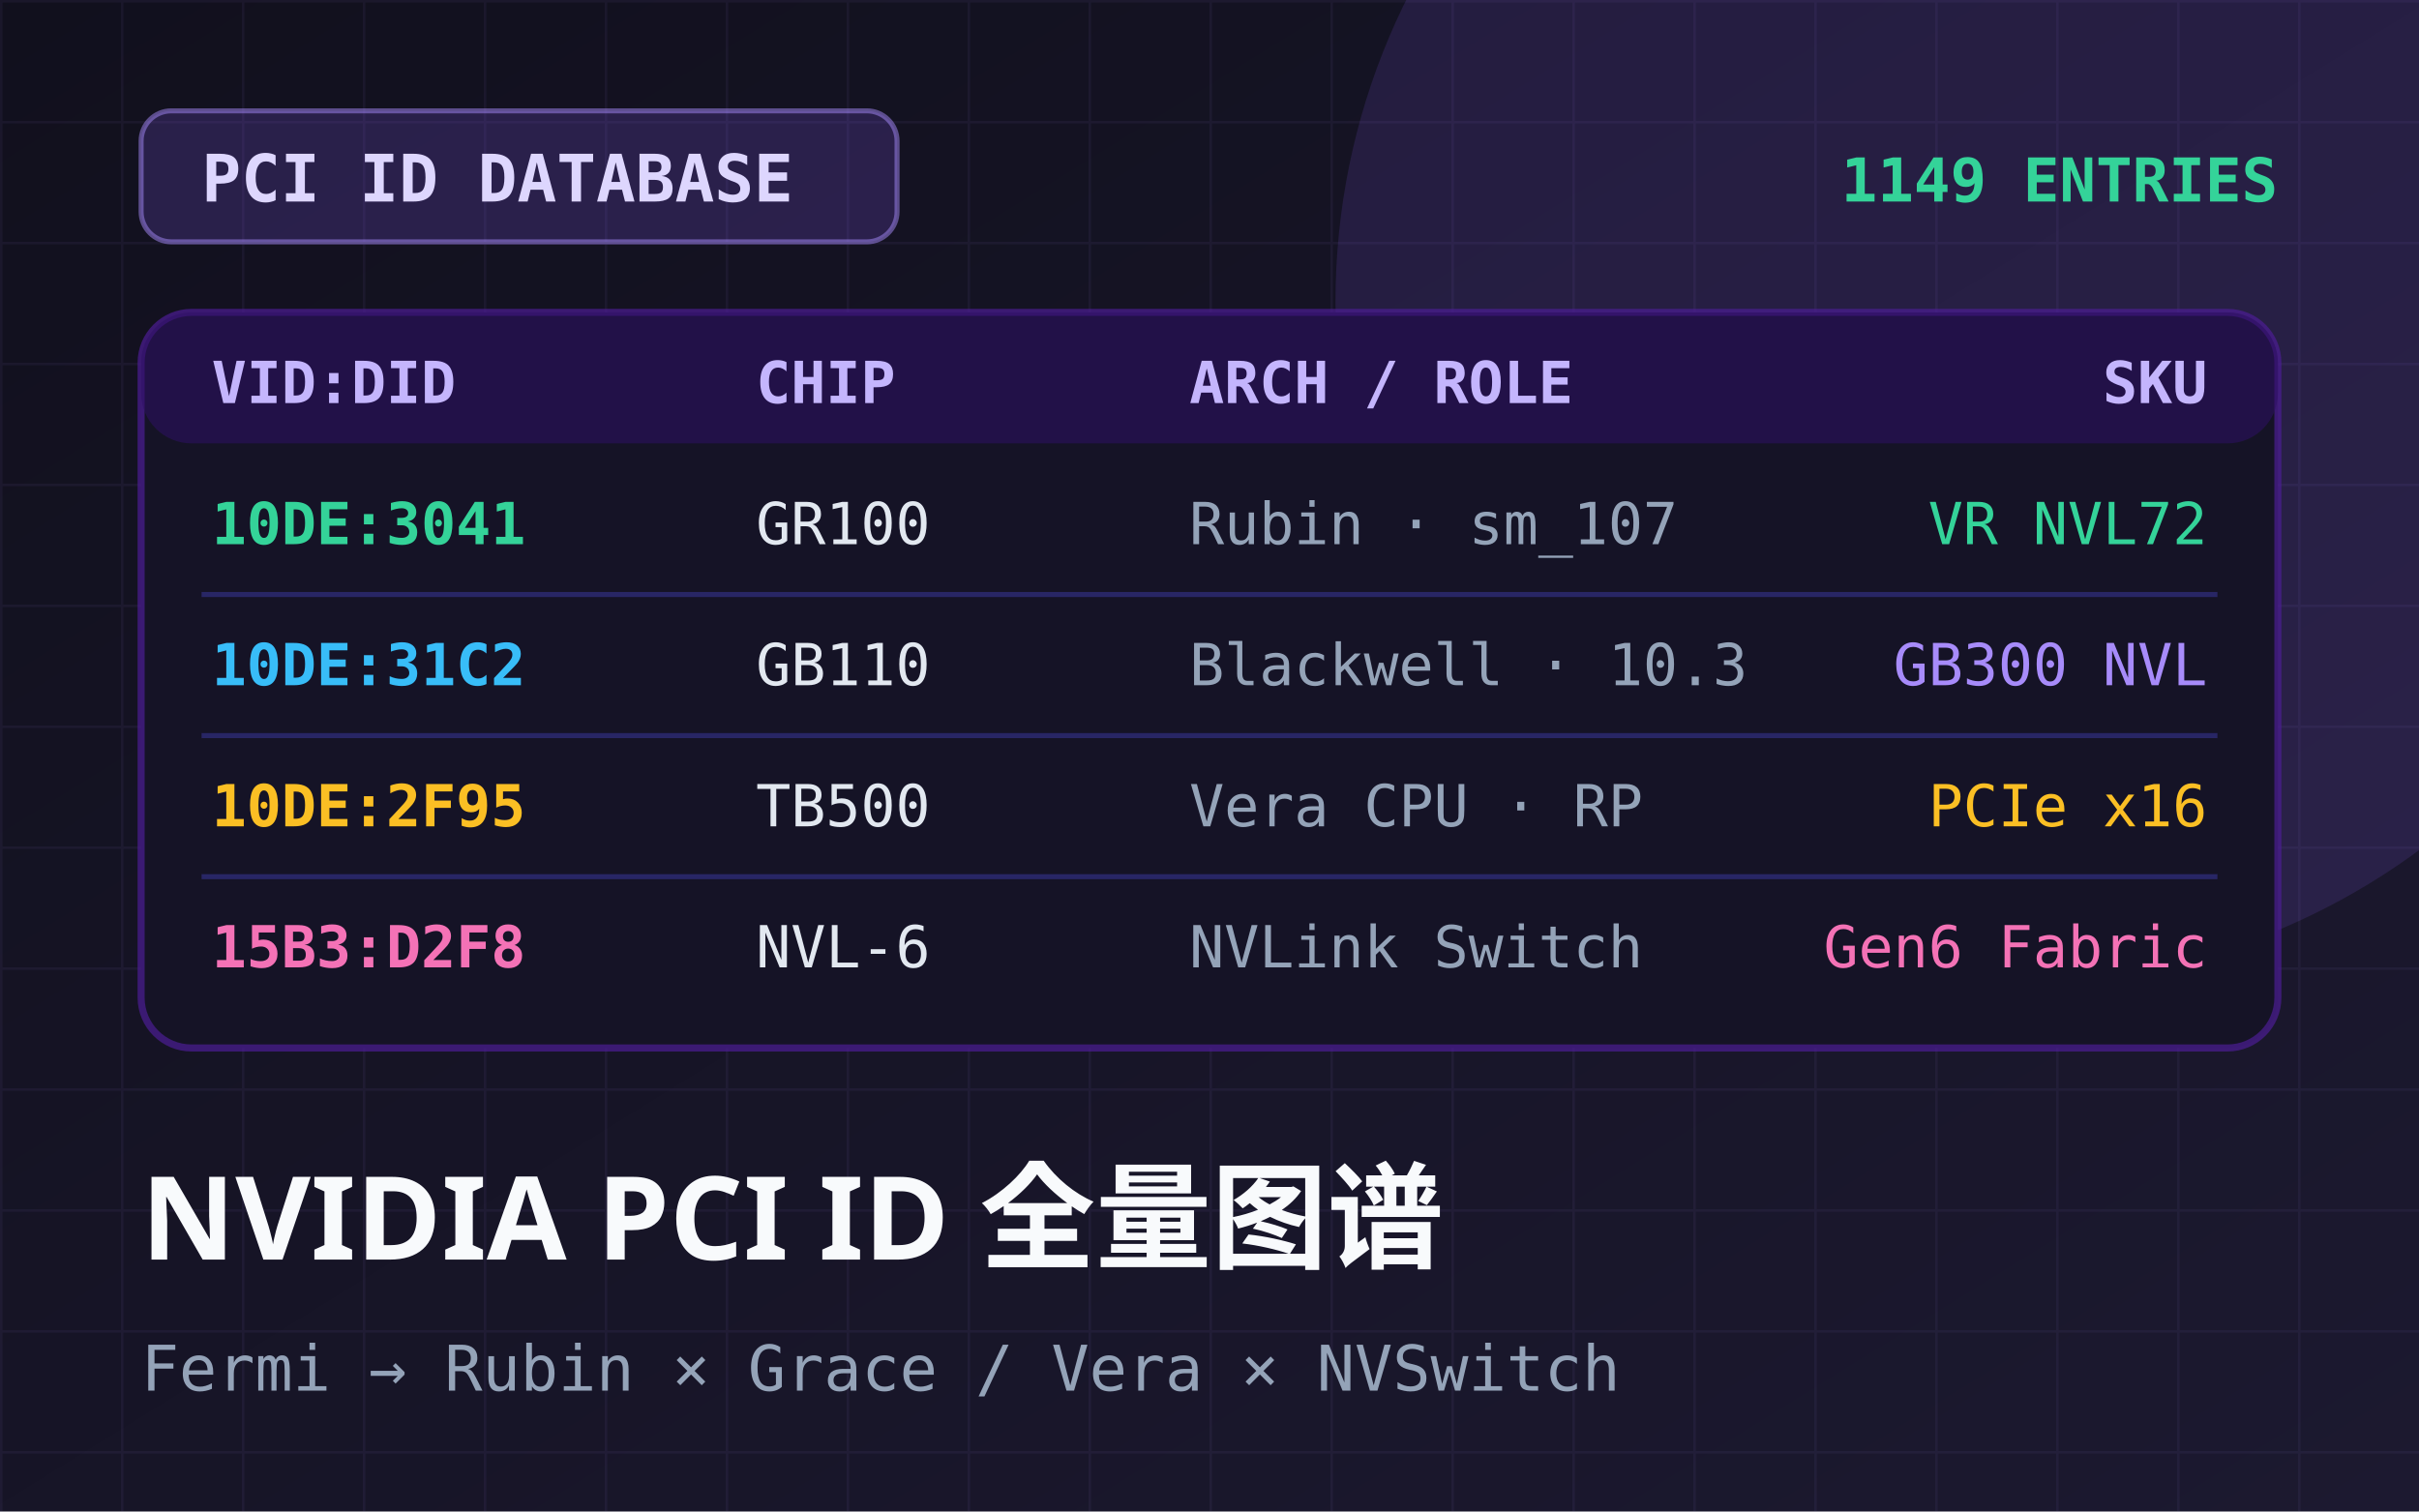
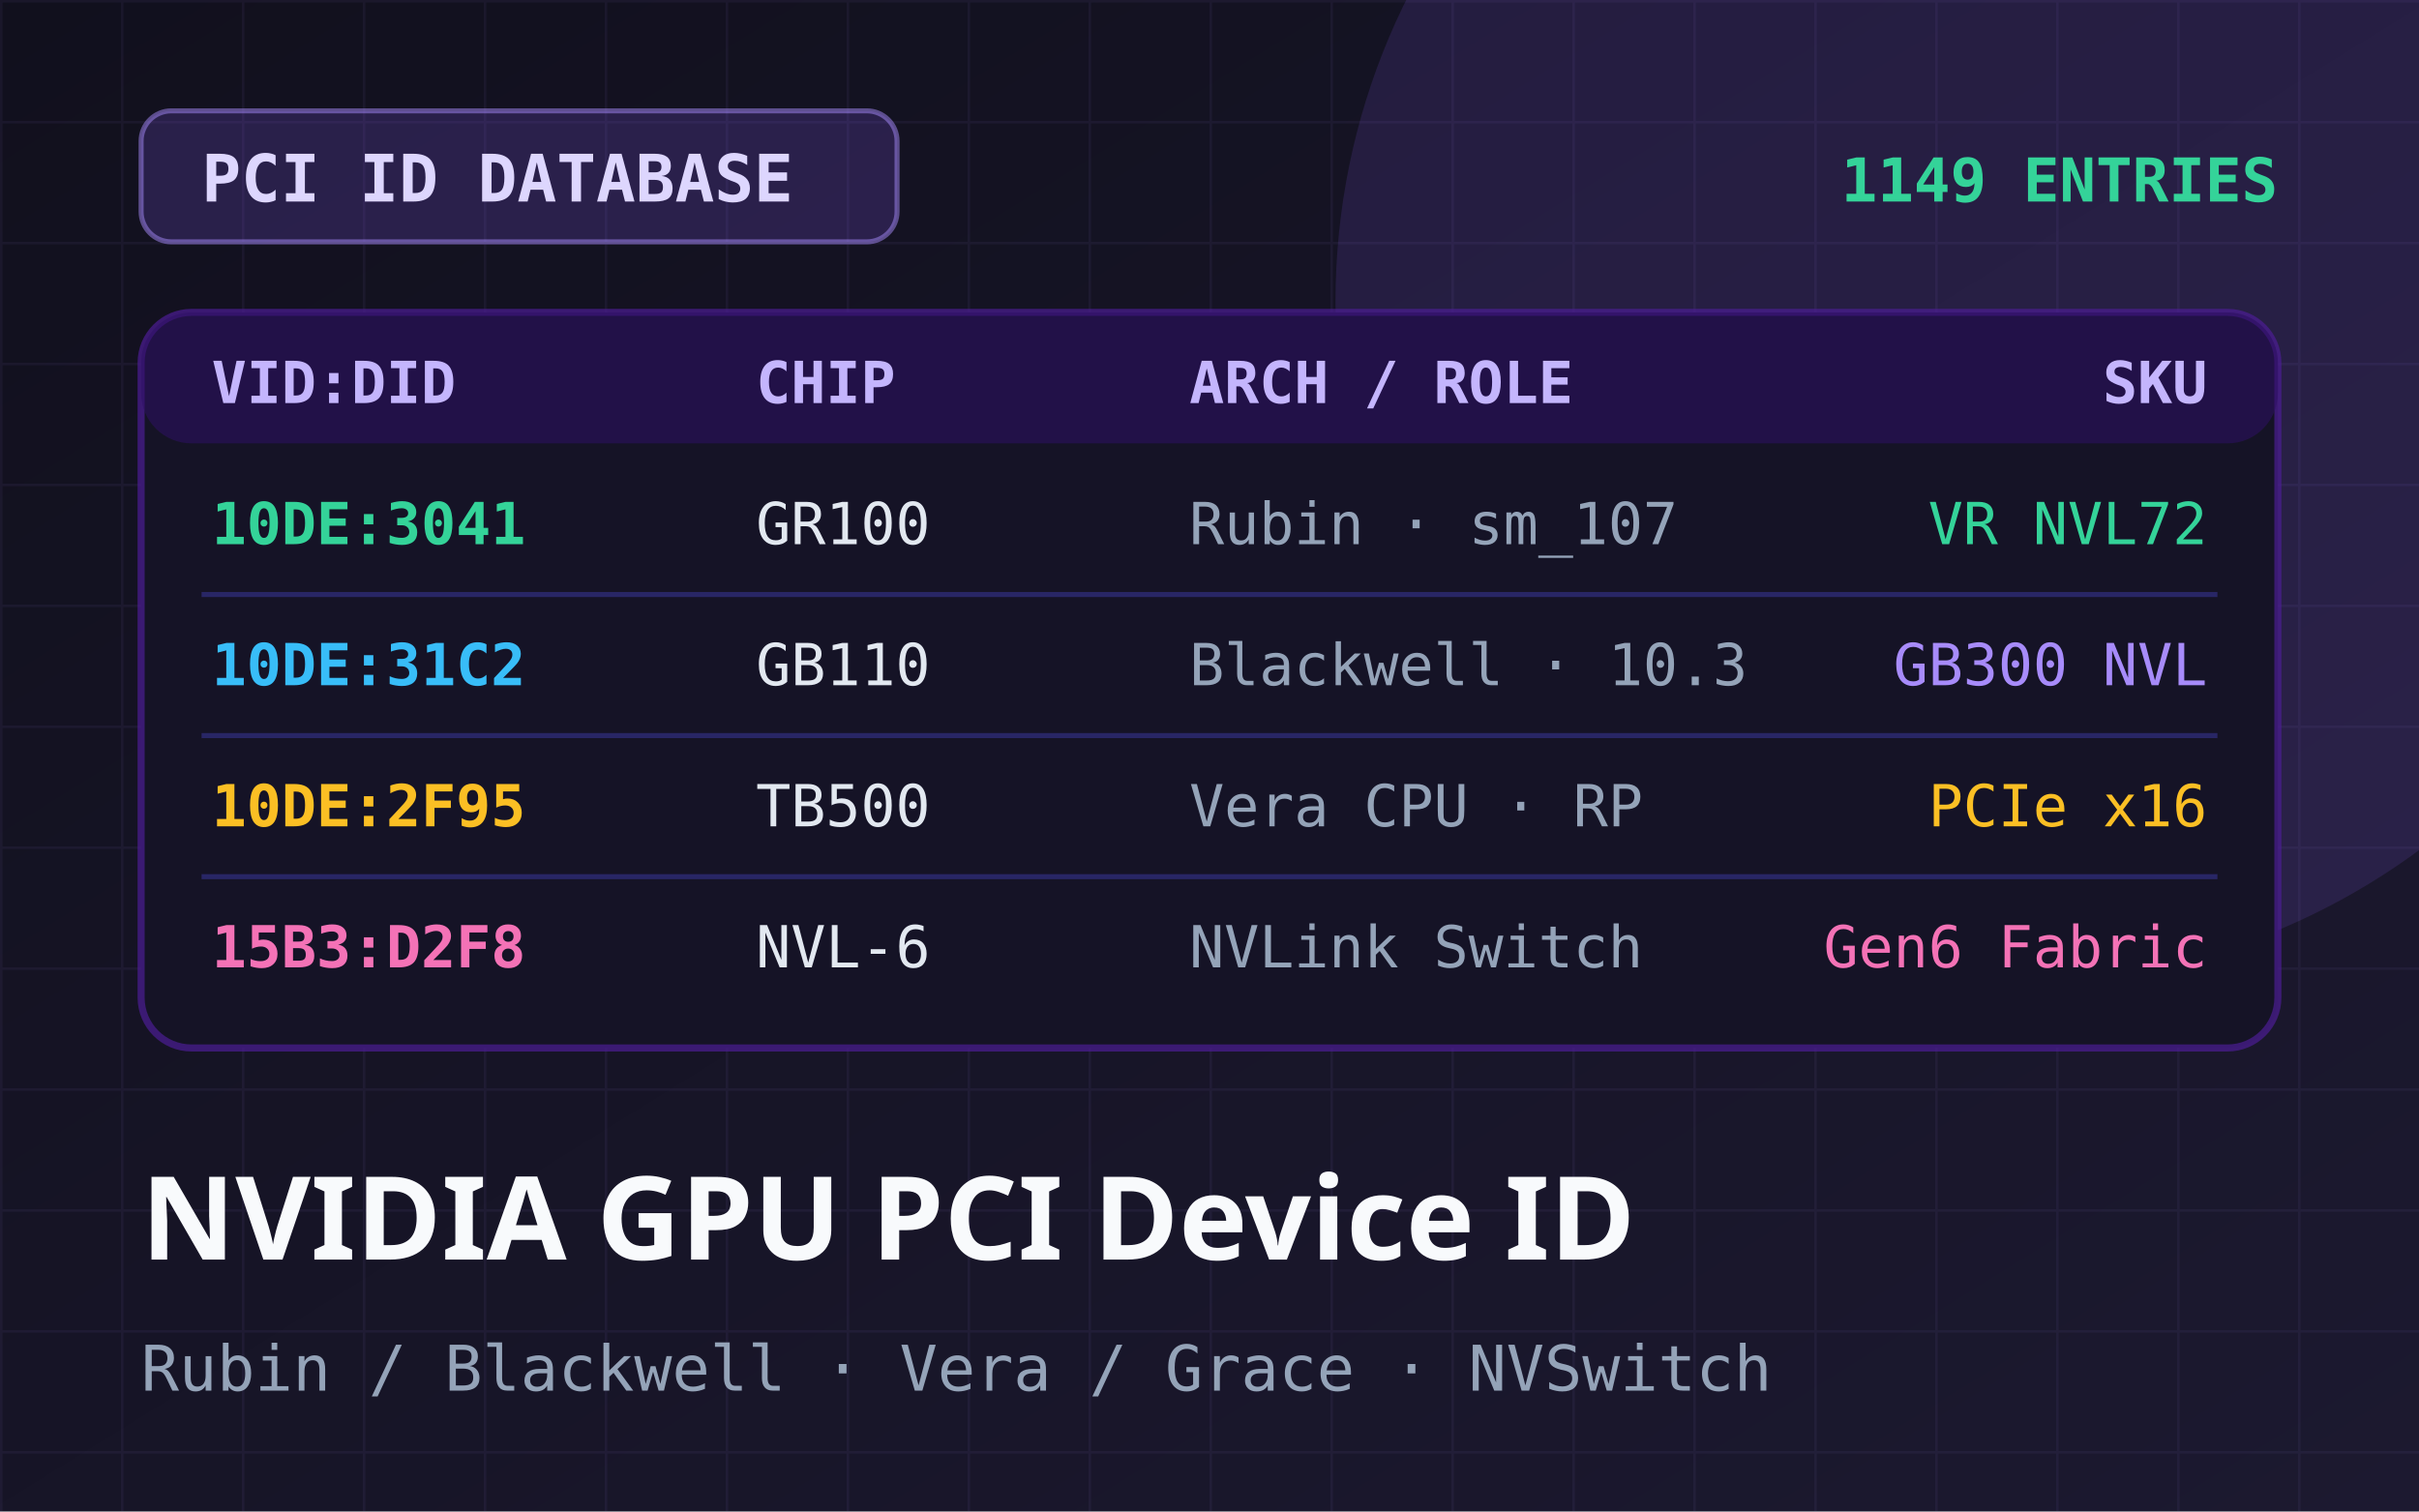
<svg xmlns="http://www.w3.org/2000/svg" viewBox="0 0 480 300" width="480" height="300" role="img" aria-label="NVIDIA PCI Device ID 全量对照封面图">
  <defs>
    <linearGradient id="g" x1="0" y1="0" x2="1" y2="1">
      <stop offset="0%" stop-color="#11101d" />
      <stop offset="100%" stop-color="#1c1930" />
    </linearGradient>
    <pattern id="grid" width="24" height="24" patternUnits="userSpaceOnUse">
      <path d="M24 0H0V24" fill="none" stroke="#a78bfa" stroke-opacity="0.06" stroke-width="1" />
    </pattern>
  </defs>
  <rect width="480" height="300" fill="url(#g)" />
  <rect width="480" height="300" fill="url(#grid)" />
  <circle cx="400" cy="60" r="135" fill="#8b5cf6" opacity="0.14" />
  <rect x="28" y="22" width="150" height="26" rx="6" fill="#8b5cf6" fill-opacity="0.2" stroke="#a78bfa" stroke-opacity="0.5" />
  <text x="40" y="40" fill="#ddd6fe" font-family="Consolas,monospace" font-size="13" font-weight="700">PCI ID DATABASE</text>
  <text x="452" y="40" text-anchor="end" fill="#34d399" font-family="Consolas,monospace" font-size="12" font-weight="700">1149 ENTRIES</text>
  <rect x="28" y="62" width="424" height="146" rx="10" fill="#151326" stroke="#4c1d95" stroke-opacity="0.7" stroke-width="1.4" />
  <rect x="28" y="62" width="424" height="26" rx="10" fill="#2e1065" fill-opacity="0.55" />
  <g font-family="Consolas,monospace" font-size="11.5">
    <text x="42" y="80" fill="#c4b5fd" font-weight="700">VID:DID</text>
    <text x="150" y="80" fill="#c4b5fd" font-weight="700">CHIP</text>
    <text x="236" y="80" fill="#c4b5fd" font-weight="700">ARCH / ROLE</text>
    <text x="438" y="80" text-anchor="end" fill="#c4b5fd" font-weight="700">SKU</text>
    <text x="42" y="108" fill="#34d399" font-weight="700">10DE:3041</text>
    <text x="150" y="108" fill="#e2e8f0">GR100</text>
    <text x="236" y="108" fill="#94a3b8">Rubin · sm_107</text>
    <text x="438" y="108" text-anchor="end" fill="#34d399">VR NVL72</text>
    <line x1="40" y1="118" x2="440" y2="118" stroke="#312e81" stroke-opacity="0.7" />
    <text x="42" y="136" fill="#38bdf8" font-weight="700">10DE:31C2</text>
    <text x="150" y="136" fill="#e2e8f0">GB110</text>
    <text x="236" y="136" fill="#94a3b8">Blackwell · 10.3</text>
    <text x="438" y="136" text-anchor="end" fill="#a78bfa">GB300 NVL</text>
    <line x1="40" y1="146" x2="440" y2="146" stroke="#312e81" stroke-opacity="0.7" />
    <text x="42" y="164" fill="#fbbf24" font-weight="700">10DE:2F95</text>
    <text x="150" y="164" fill="#e2e8f0">TB500</text>
    <text x="236" y="164" fill="#94a3b8">Vera CPU · RP</text>
    <text x="438" y="164" text-anchor="end" fill="#fbbf24">PCIe x16</text>
    <line x1="40" y1="174" x2="440" y2="174" stroke="#312e81" stroke-opacity="0.7" />
    <text x="42" y="192" fill="#f472b6" font-weight="700">15B3:D2F8</text>
    <text x="150" y="192" fill="#e2e8f0">NVL-6</text>
    <text x="236" y="192" fill="#94a3b8">NVLink Switch</text>
    <text x="438" y="192" text-anchor="end" fill="#f472b6">Gen6 Fabric</text>
  </g>
-   <text x="28" y="250" fill="#f8fafc" font-family="system-ui,'Microsoft YaHei',sans-serif" font-size="23" font-weight="700">NVIDIA PCI ID 全量图谱</text>
-   <text x="28" y="276" fill="#94a3b8" font-family="Consolas,monospace" font-size="12.5">Fermi → Rubin × Grace / Vera × NVSwitch</text>
+   <text x="28" y="250" fill="#f8fafc" font-family="system-ui,'Microsoft YaHei',sans-serif" font-size="23" font-weight="700">NVIDIA GPU PCI Device ID</text>
+   <text x="28" y="276" fill="#94a3b8" font-family="Consolas,monospace" font-size="12.5">Rubin / Blackwell · Vera / Grace · NVSwitch</text>
</svg>
